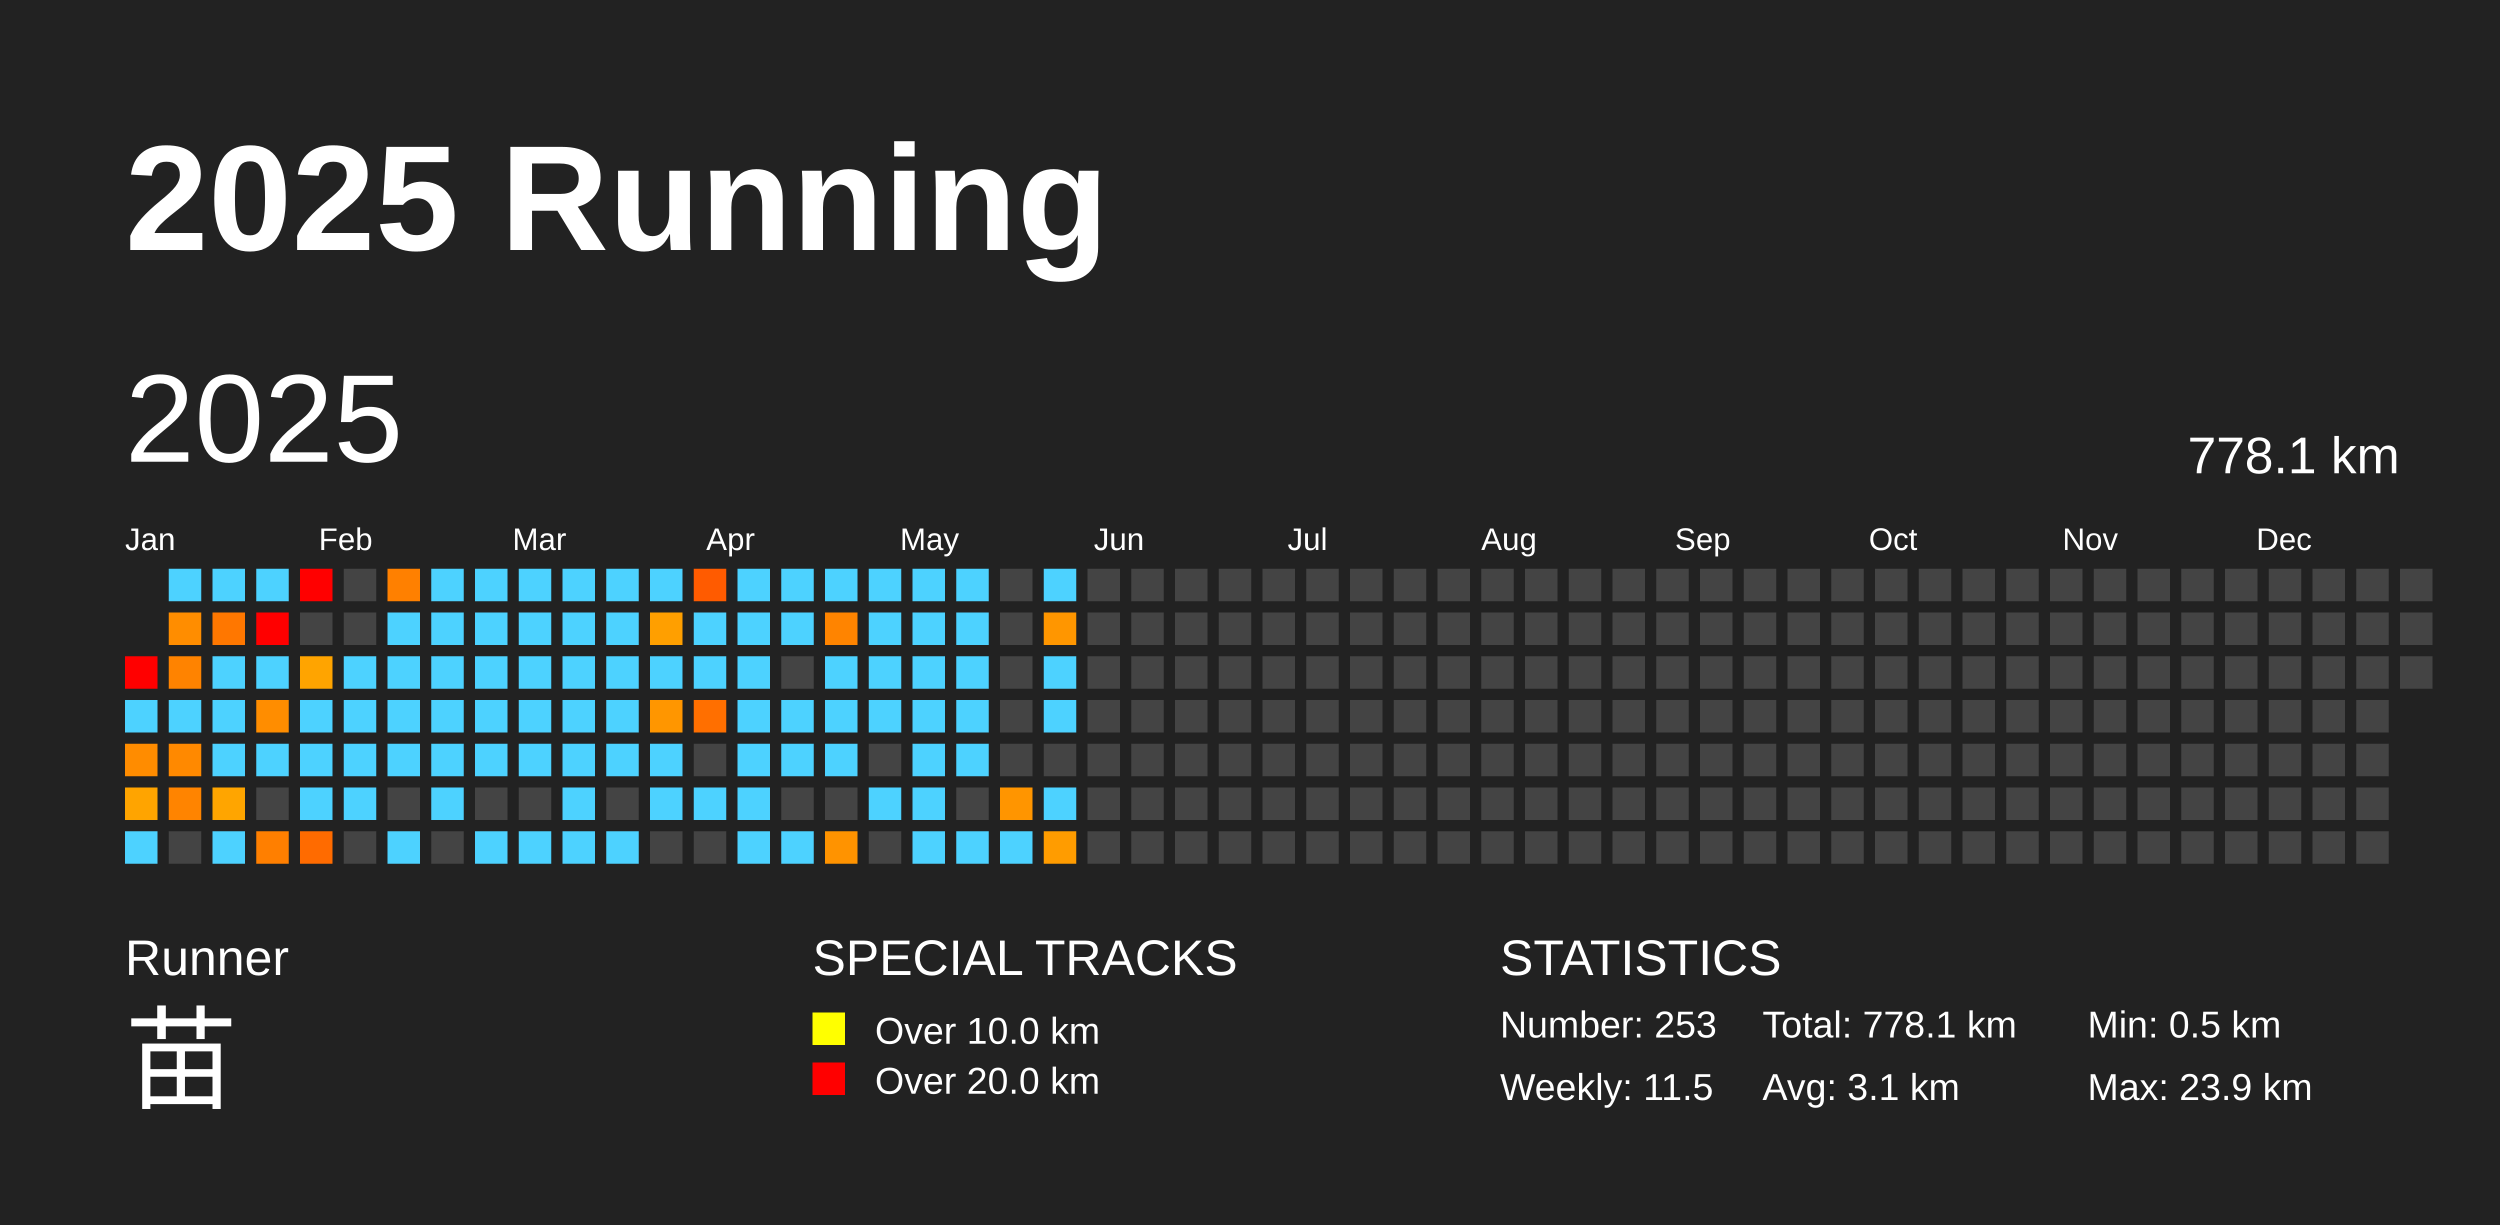
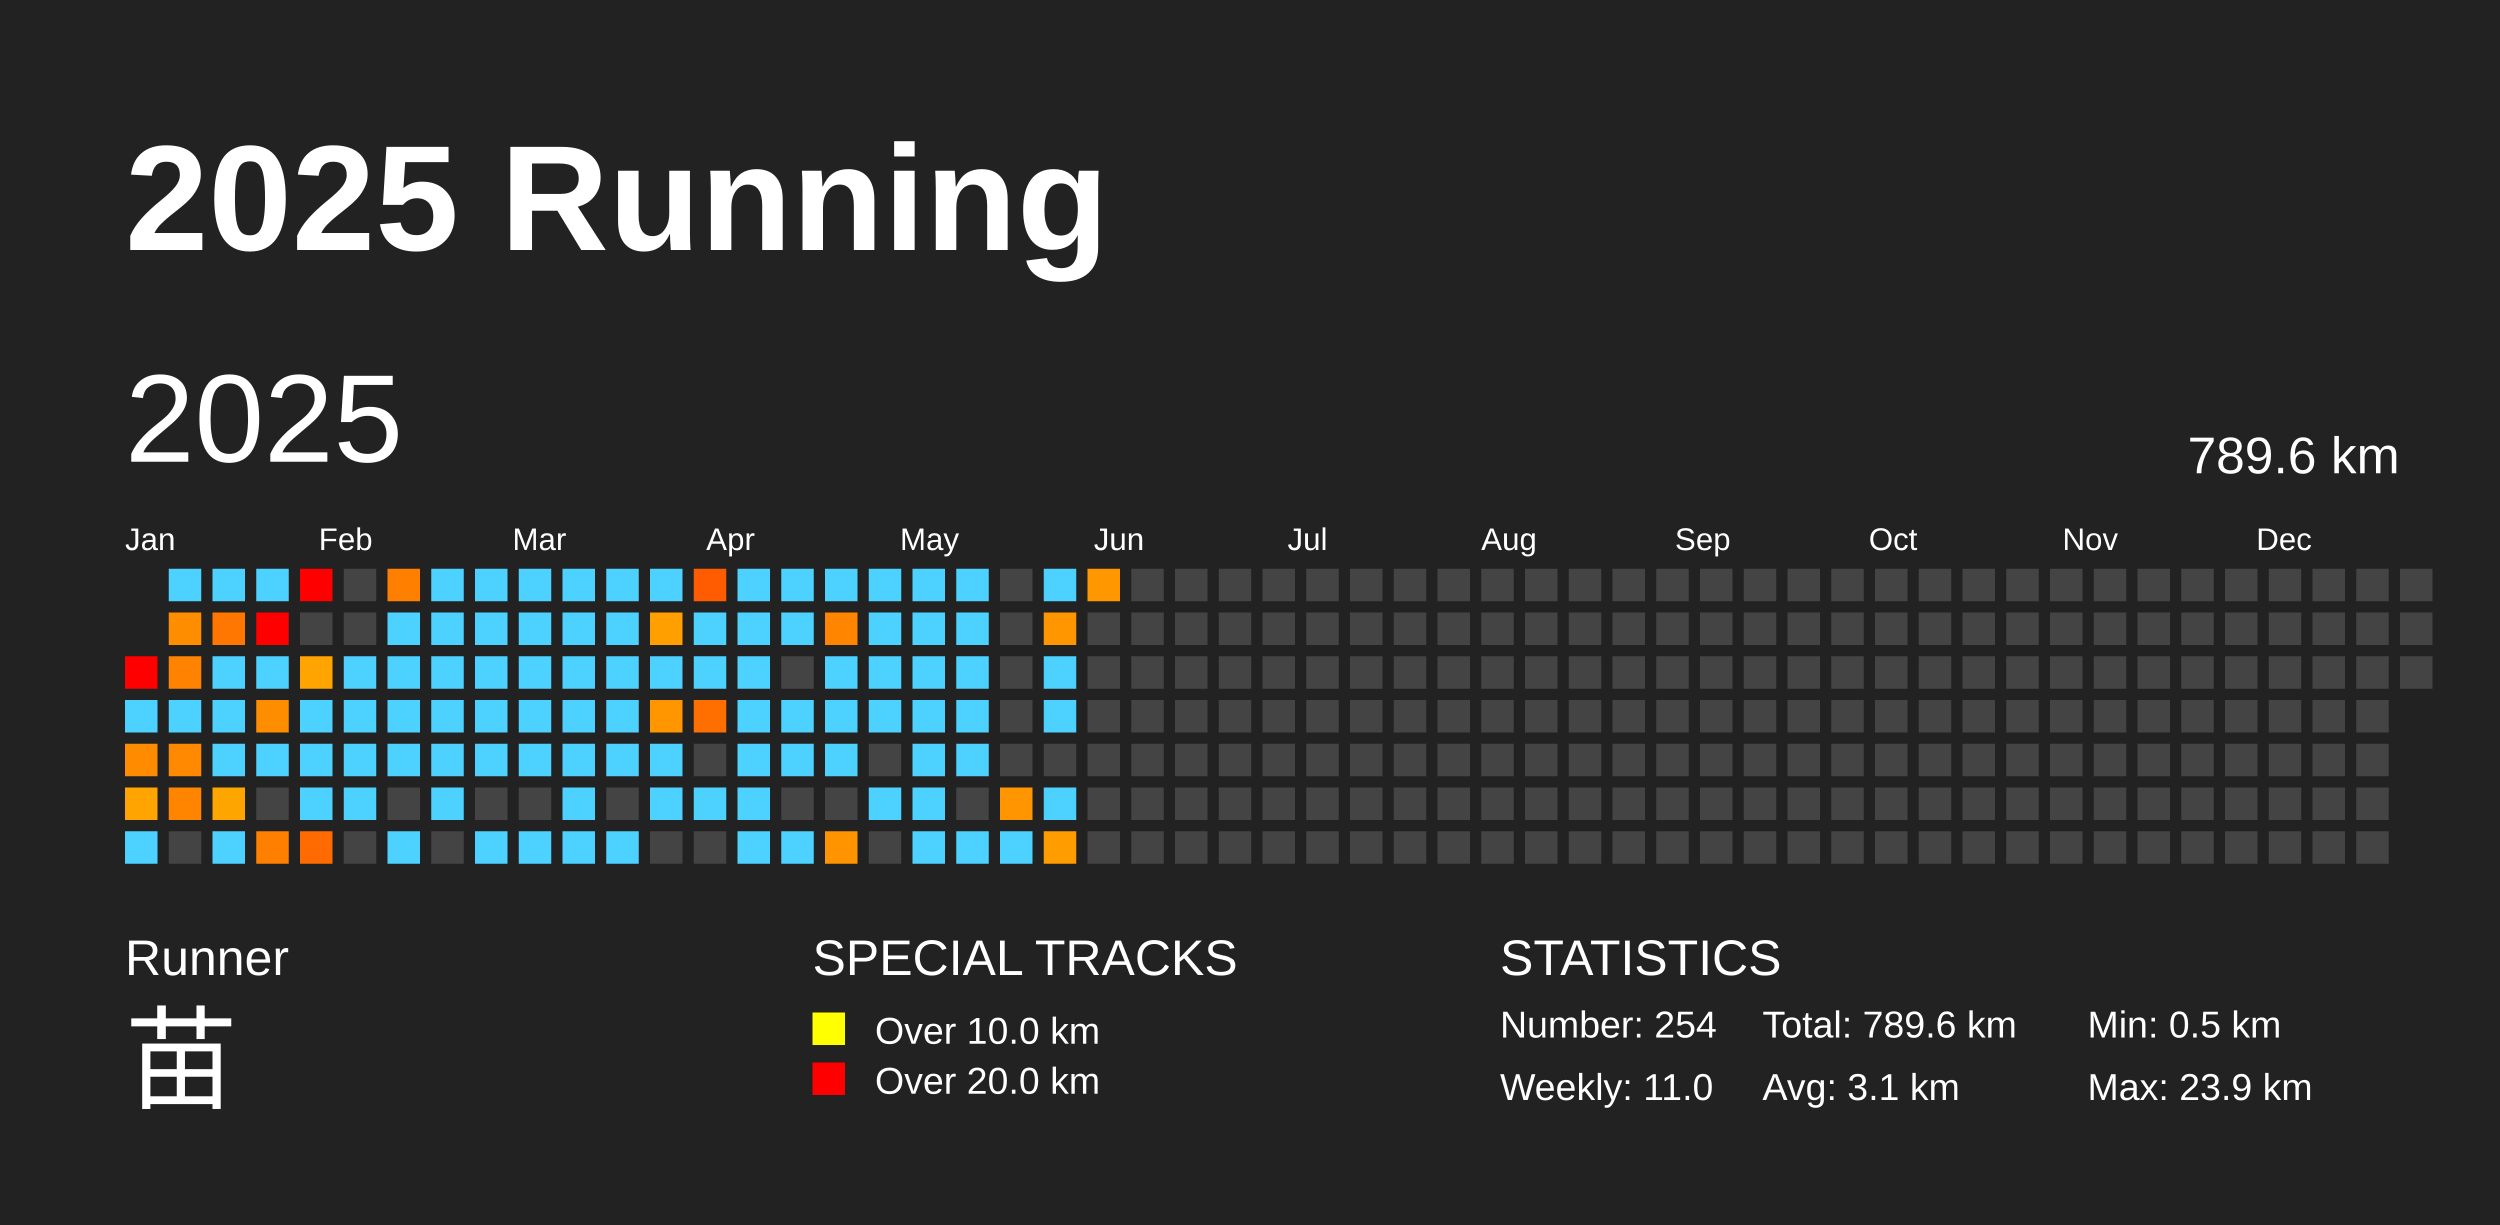
<svg xmlns="http://www.w3.org/2000/svg" baseProfile="full" height="98mm" version="1.1" viewBox="0,0,200,98" width="200mm">
  <defs />
  <rect fill="#222222" height="98" width="200" x="0" y="0" />
  <text fill="#FFFFFF" style="font-size:12px; font-family:Arial; font-weight:bold;" x="10" y="20">2025 Running</text>
  <text fill="#FFFFFF" style="font-size:4px; font-family:Arial" x="10" y="78">Runner</text>
  <text fill="#FFFFFF" style="font-size:9px; font-family:Arial" x="10" y="88">苗</text>
  <text fill="#FFFFFF" style="font-size:4px; font-family:Arial" x="65" y="78">SPECIAL TRACKS</text>
  <rect fill="yellow" height="2.6" width="2.6" x="65" y="81" />
  <text fill="#FFFFFF" style="font-size:3px; font-family:Arial" x="70" y="83.5">Over 10.0 km</text>
  <rect fill="red" height="2.6" width="2.6" x="65" y="85" />
  <text fill="#FFFFFF" style="font-size:3px; font-family:Arial" x="70" y="87.5">Over 20.0 km</text>
  <text fill="#FFFFFF" style="font-size:4px; font-family:Arial" x="120" y="78">STATISTICS</text>
-   <text fill="#FFFFFF" style="font-size:3px; font-family:Arial" x="120" y="83">Number: 253</text>
-   <text fill="#FFFFFF" style="font-size:3px; font-family:Arial" x="120" y="88">Weekly: 11.5</text>
-   <text fill="#FFFFFF" style="font-size:3px; font-family:Arial" x="141" y="83">Total: 778.1 km</text>
+   <text fill="#FFFFFF" style="font-size:3px; font-family:Arial" x="120" y="83">Number: 254</text>
+   <text fill="#FFFFFF" style="font-size:3px; font-family:Arial" x="120" y="88">Weekly: 11.0</text>
+   <text fill="#FFFFFF" style="font-size:3px; font-family:Arial" x="141" y="83">Total: 789.6 km</text>
  <text fill="#FFFFFF" style="font-size:3px; font-family:Arial" x="141" y="88">Avg: 3.1 km</text>
  <text fill="#FFFFFF" style="font-size:3px; font-family:Arial" x="167" y="83">Min: 0.5 km</text>
  <text fill="#FFFFFF" style="font-size:3px; font-family:Arial" x="167" y="88">Max: 23.9 km</text>
  <text dominant-baseline="hanging" fill="#FFFFFF" style="font-size:10.0px; font-family:Arial;" x="10" y="30">2025</text>
-   <text dominant-baseline="hanging" fill="#FFFFFF" style="font-size:4.125px; font-family:Arial;" x="175" y="35">778.1 km</text>
+   <text dominant-baseline="hanging" fill="#FFFFFF" style="font-size:4.125px; font-family:Arial;" x="175" y="35">789.6 km</text>
  <text fill="#FFFFFF" style="font-size:2.5px; font-family:Arial" x="10.0" y="44">Jan</text>
  <text fill="#FFFFFF" style="font-size:2.5px; font-family:Arial" x="25.5" y="44">Feb</text>
  <text fill="#FFFFFF" style="font-size:2.5px; font-family:Arial" x="41.0" y="44">Mar</text>
  <text fill="#FFFFFF" style="font-size:2.5px; font-family:Arial" x="56.5" y="44">Apr</text>
  <text fill="#FFFFFF" style="font-size:2.5px; font-family:Arial" x="72.0" y="44">May</text>
  <text fill="#FFFFFF" style="font-size:2.5px; font-family:Arial" x="87.5" y="44">Jun</text>
  <text fill="#FFFFFF" style="font-size:2.5px; font-family:Arial" x="103.0" y="44">Jul</text>
  <text fill="#FFFFFF" style="font-size:2.5px; font-family:Arial" x="118.5" y="44">Aug</text>
  <text fill="#FFFFFF" style="font-size:2.5px; font-family:Arial" x="134.0" y="44">Sep</text>
  <text fill="#FFFFFF" style="font-size:2.5px; font-family:Arial" x="149.5" y="44">Oct</text>
  <text fill="#FFFFFF" style="font-size:2.5px; font-family:Arial" x="165.0" y="44">Nov</text>
  <text fill="#FFFFFF" style="font-size:2.5px; font-family:Arial" x="180.5" y="44">Dec</text>
  <rect fill="red" height="2.6" width="2.6" x="10.0" y="52.5" />
  <rect fill="#4dd2ff" height="2.6" width="2.6" x="10.0" y="56.0" />
  <rect fill="#ff8c00" height="2.6" width="2.6" x="10.0" y="59.5" />
  <rect fill="#ffa400" height="2.6" width="2.6" x="10.0" y="63.0" />
  <rect fill="#4dd2ff" height="2.6" width="2.6" x="10.0" y="66.5" />
  <rect fill="#4dd2ff" height="2.6" width="2.6" x="13.5" y="45.5" />
  <rect fill="#ff8d00" height="2.6" width="2.6" x="13.5" y="49.0" />
  <rect fill="#ff8300" height="2.6" width="2.6" x="13.5" y="52.5" />
  <rect fill="#4dd2ff" height="2.6" width="2.6" x="13.5" y="56.0" />
  <rect fill="#ff8900" height="2.6" width="2.6" x="13.5" y="59.5" />
  <rect fill="#ff8400" height="2.6" width="2.6" x="13.5" y="63.0" />
  <rect fill="#444444" height="2.6" width="2.6" x="13.5" y="66.5" />
  <rect fill="#4dd2ff" height="2.6" width="2.6" x="17.0" y="45.5" />
  <rect fill="#ff7700" height="2.6" width="2.6" x="17.0" y="49.0" />
  <rect fill="#4dd2ff" height="2.6" width="2.6" x="17.0" y="52.5" />
  <rect fill="#4dd2ff" height="2.6" width="2.6" x="17.0" y="56.0" />
  <rect fill="#4dd2ff" height="2.6" width="2.6" x="17.0" y="59.5" />
  <rect fill="#ffa500" height="2.6" width="2.6" x="17.0" y="63.0" />
  <rect fill="#4dd2ff" height="2.6" width="2.6" x="17.0" y="66.5" />
  <rect fill="#4dd2ff" height="2.6" width="2.6" x="20.5" y="45.5" />
  <rect fill="red" height="2.6" width="2.6" x="20.5" y="49.0" />
  <rect fill="#4dd2ff" height="2.6" width="2.6" x="20.5" y="52.5" />
  <rect fill="#ff8d00" height="2.6" width="2.6" x="20.5" y="56.0" />
  <rect fill="#4dd2ff" height="2.6" width="2.6" x="20.5" y="59.5" />
  <rect fill="#444444" height="2.6" width="2.6" x="20.5" y="63.0" />
  <rect fill="#ff7f00" height="2.6" width="2.6" x="20.5" y="66.5" />
  <rect fill="red" height="2.6" width="2.6" x="24.0" y="45.5" />
  <rect fill="#444444" height="2.6" width="2.6" x="24.0" y="49.0" />
  <rect fill="#ffa400" height="2.6" width="2.6" x="24.0" y="52.5" />
  <rect fill="#4dd2ff" height="2.6" width="2.6" x="24.0" y="56.0" />
  <rect fill="#4dd2ff" height="2.6" width="2.6" x="24.0" y="59.5" />
  <rect fill="#4dd2ff" height="2.6" width="2.6" x="24.0" y="63.0" />
  <rect fill="#ff6b00" height="2.6" width="2.6" x="24.0" y="66.5" />
  <rect fill="#444444" height="2.6" width="2.6" x="27.5" y="45.5" />
  <rect fill="#444444" height="2.6" width="2.6" x="27.5" y="49.0" />
  <rect fill="#4dd2ff" height="2.6" width="2.6" x="27.5" y="52.5" />
  <rect fill="#4dd2ff" height="2.6" width="2.6" x="27.5" y="56.0" />
  <rect fill="#4dd2ff" height="2.6" width="2.6" x="27.5" y="59.5" />
  <rect fill="#4dd2ff" height="2.6" width="2.6" x="27.5" y="63.0" />
  <rect fill="#444444" height="2.6" width="2.6" x="27.5" y="66.5" />
  <rect fill="#ff8000" height="2.6" width="2.6" x="31.0" y="45.5" />
  <rect fill="#4dd2ff" height="2.6" width="2.6" x="31.0" y="49.0" />
  <rect fill="#4dd2ff" height="2.6" width="2.6" x="31.0" y="52.5" />
  <rect fill="#4dd2ff" height="2.6" width="2.6" x="31.0" y="56.0" />
  <rect fill="#4dd2ff" height="2.6" width="2.6" x="31.0" y="59.5" />
  <rect fill="#444444" height="2.6" width="2.6" x="31.0" y="63.0" />
  <rect fill="#4dd2ff" height="2.6" width="2.6" x="31.0" y="66.5" />
  <rect fill="#4dd2ff" height="2.6" width="2.6" x="34.5" y="45.5" />
  <rect fill="#4dd2ff" height="2.6" width="2.6" x="34.5" y="49.0" />
  <rect fill="#4dd2ff" height="2.6" width="2.6" x="34.5" y="52.5" />
  <rect fill="#4dd2ff" height="2.6" width="2.6" x="34.5" y="56.0" />
  <rect fill="#4dd2ff" height="2.6" width="2.6" x="34.5" y="59.5" />
  <rect fill="#4dd2ff" height="2.6" width="2.6" x="34.5" y="63.0" />
  <rect fill="#444444" height="2.6" width="2.6" x="34.5" y="66.5" />
  <rect fill="#4dd2ff" height="2.6" width="2.6" x="38.0" y="45.5" />
  <rect fill="#4dd2ff" height="2.6" width="2.6" x="38.0" y="49.0" />
  <rect fill="#4dd2ff" height="2.6" width="2.6" x="38.0" y="52.5" />
  <rect fill="#4dd2ff" height="2.6" width="2.6" x="38.0" y="56.0" />
  <rect fill="#4dd2ff" height="2.6" width="2.6" x="38.0" y="59.5" />
  <rect fill="#444444" height="2.6" width="2.6" x="38.0" y="63.0" />
  <rect fill="#4dd2ff" height="2.6" width="2.6" x="38.0" y="66.5" />
  <rect fill="#4dd2ff" height="2.6" width="2.6" x="41.5" y="45.5" />
  <rect fill="#4dd2ff" height="2.6" width="2.6" x="41.5" y="49.0" />
  <rect fill="#4dd2ff" height="2.6" width="2.6" x="41.5" y="52.5" />
  <rect fill="#4dd2ff" height="2.6" width="2.6" x="41.5" y="56.0" />
  <rect fill="#4dd2ff" height="2.6" width="2.6" x="41.5" y="59.5" />
  <rect fill="#444444" height="2.6" width="2.6" x="41.5" y="63.0" />
  <rect fill="#4dd2ff" height="2.6" width="2.6" x="41.5" y="66.5" />
  <rect fill="#4dd2ff" height="2.6" width="2.6" x="45.0" y="45.5" />
  <rect fill="#4dd2ff" height="2.6" width="2.6" x="45.0" y="49.0" />
  <rect fill="#4dd2ff" height="2.6" width="2.6" x="45.0" y="52.5" />
  <rect fill="#4dd2ff" height="2.6" width="2.6" x="45.0" y="56.0" />
  <rect fill="#4dd2ff" height="2.6" width="2.6" x="45.0" y="59.5" />
  <rect fill="#4dd2ff" height="2.6" width="2.6" x="45.0" y="63.0" />
  <rect fill="#4dd2ff" height="2.6" width="2.6" x="45.0" y="66.5" />
  <rect fill="#4dd2ff" height="2.6" width="2.6" x="48.5" y="45.5" />
  <rect fill="#4dd2ff" height="2.6" width="2.6" x="48.5" y="49.0" />
  <rect fill="#4dd2ff" height="2.6" width="2.6" x="48.5" y="52.5" />
  <rect fill="#4dd2ff" height="2.6" width="2.6" x="48.5" y="56.0" />
  <rect fill="#4dd2ff" height="2.6" width="2.6" x="48.5" y="59.5" />
  <rect fill="#444444" height="2.6" width="2.6" x="48.5" y="63.0" />
  <rect fill="#4dd2ff" height="2.6" width="2.6" x="48.5" y="66.5" />
  <rect fill="#4dd2ff" height="2.6" width="2.6" x="52.0" y="45.5" />
  <rect fill="#ff9f00" height="2.6" width="2.6" x="52.0" y="49.0" />
  <rect fill="#4dd2ff" height="2.6" width="2.6" x="52.0" y="52.5" />
  <rect fill="#ff9600" height="2.6" width="2.6" x="52.0" y="56.0" />
  <rect fill="#4dd2ff" height="2.6" width="2.6" x="52.0" y="59.5" />
  <rect fill="#4dd2ff" height="2.6" width="2.6" x="52.0" y="63.0" />
  <rect fill="#444444" height="2.6" width="2.6" x="52.0" y="66.5" />
  <rect fill="#ff5b00" height="2.6" width="2.6" x="55.5" y="45.5" />
  <rect fill="#4dd2ff" height="2.6" width="2.6" x="55.5" y="49.0" />
  <rect fill="#4dd2ff" height="2.6" width="2.6" x="55.5" y="52.5" />
  <rect fill="#ff6f00" height="2.6" width="2.6" x="55.5" y="56.0" />
  <rect fill="#444444" height="2.6" width="2.6" x="55.5" y="59.5" />
  <rect fill="#4dd2ff" height="2.6" width="2.6" x="55.5" y="63.0" />
  <rect fill="#444444" height="2.6" width="2.6" x="55.5" y="66.5" />
  <rect fill="#4dd2ff" height="2.6" width="2.6" x="59.0" y="45.5" />
  <rect fill="#4dd2ff" height="2.6" width="2.6" x="59.0" y="49.0" />
  <rect fill="#4dd2ff" height="2.6" width="2.6" x="59.0" y="52.5" />
  <rect fill="#4dd2ff" height="2.6" width="2.6" x="59.0" y="56.0" />
  <rect fill="#4dd2ff" height="2.6" width="2.6" x="59.0" y="59.5" />
  <rect fill="#4dd2ff" height="2.6" width="2.6" x="59.0" y="63.0" />
  <rect fill="#4dd2ff" height="2.6" width="2.6" x="59.0" y="66.5" />
  <rect fill="#4dd2ff" height="2.6" width="2.6" x="62.5" y="45.5" />
  <rect fill="#4dd2ff" height="2.6" width="2.6" x="62.5" y="49.0" />
  <rect fill="#444444" height="2.6" width="2.6" x="62.5" y="52.5" />
  <rect fill="#4dd2ff" height="2.6" width="2.6" x="62.5" y="56.0" />
  <rect fill="#4dd2ff" height="2.6" width="2.6" x="62.5" y="59.5" />
  <rect fill="#444444" height="2.6" width="2.6" x="62.5" y="63.0" />
  <rect fill="#4dd2ff" height="2.6" width="2.6" x="62.5" y="66.5" />
  <rect fill="#4dd2ff" height="2.6" width="2.6" x="66.0" y="45.5" />
  <rect fill="#ff8400" height="2.6" width="2.6" x="66.0" y="49.0" />
  <rect fill="#4dd2ff" height="2.6" width="2.6" x="66.0" y="52.5" />
  <rect fill="#4dd2ff" height="2.6" width="2.6" x="66.0" y="56.0" />
  <rect fill="#4dd2ff" height="2.6" width="2.6" x="66.0" y="59.5" />
  <rect fill="#444444" height="2.6" width="2.6" x="66.0" y="63.0" />
  <rect fill="#ff9300" height="2.6" width="2.6" x="66.0" y="66.5" />
  <rect fill="#4dd2ff" height="2.6" width="2.6" x="69.5" y="45.5" />
  <rect fill="#4dd2ff" height="2.6" width="2.6" x="69.5" y="49.0" />
  <rect fill="#4dd2ff" height="2.6" width="2.6" x="69.5" y="52.5" />
  <rect fill="#4dd2ff" height="2.6" width="2.6" x="69.5" y="56.0" />
  <rect fill="#444444" height="2.6" width="2.6" x="69.5" y="59.5" />
  <rect fill="#4dd2ff" height="2.6" width="2.6" x="69.5" y="63.0" />
  <rect fill="#444444" height="2.6" width="2.6" x="69.5" y="66.5" />
  <rect fill="#4dd2ff" height="2.6" width="2.6" x="73.0" y="45.5" />
  <rect fill="#4dd2ff" height="2.6" width="2.6" x="73.0" y="49.0" />
  <rect fill="#4dd2ff" height="2.6" width="2.6" x="73.0" y="52.5" />
  <rect fill="#4dd2ff" height="2.6" width="2.6" x="73.0" y="56.0" />
  <rect fill="#4dd2ff" height="2.6" width="2.6" x="73.0" y="59.5" />
  <rect fill="#4dd2ff" height="2.6" width="2.6" x="73.0" y="63.0" />
  <rect fill="#4dd2ff" height="2.6" width="2.6" x="73.0" y="66.5" />
  <rect fill="#4dd2ff" height="2.6" width="2.6" x="76.5" y="45.5" />
  <rect fill="#4dd2ff" height="2.6" width="2.6" x="76.5" y="49.0" />
  <rect fill="#4dd2ff" height="2.6" width="2.6" x="76.5" y="52.5" />
  <rect fill="#4dd2ff" height="2.6" width="2.6" x="76.5" y="56.0" />
  <rect fill="#4dd2ff" height="2.6" width="2.6" x="76.5" y="59.5" />
  <rect fill="#444444" height="2.6" width="2.6" x="76.5" y="63.0" />
  <rect fill="#4dd2ff" height="2.6" width="2.6" x="76.5" y="66.5" />
  <rect fill="#444444" height="2.6" width="2.6" x="80.0" y="45.5" />
  <rect fill="#444444" height="2.6" width="2.6" x="80.0" y="49.0" />
  <rect fill="#444444" height="2.6" width="2.6" x="80.0" y="52.5" />
  <rect fill="#444444" height="2.6" width="2.6" x="80.0" y="56.0" />
  <rect fill="#444444" height="2.6" width="2.6" x="80.0" y="59.5" />
  <rect fill="#ff9500" height="2.6" width="2.6" x="80.0" y="63.0" />
  <rect fill="#4dd2ff" height="2.6" width="2.6" x="80.0" y="66.5" />
  <rect fill="#4dd2ff" height="2.6" width="2.6" x="83.5" y="45.5" />
  <rect fill="#ff9600" height="2.6" width="2.6" x="83.5" y="49.0" />
  <rect fill="#4dd2ff" height="2.6" width="2.6" x="83.5" y="52.5" />
  <rect fill="#4dd2ff" height="2.6" width="2.6" x="83.5" y="56.0" />
  <rect fill="#444444" height="2.6" width="2.6" x="83.5" y="59.5" />
  <rect fill="#4dd2ff" height="2.6" width="2.6" x="83.5" y="63.0" />
  <rect fill="#ff9c00" height="2.6" width="2.6" x="83.5" y="66.5" />
-   <rect fill="#444444" height="2.6" width="2.6" x="87.0" y="45.5" />
+   <rect fill="#ff9700" height="2.6" width="2.6" x="87.0" y="45.5" />
  <rect fill="#444444" height="2.6" width="2.6" x="87.0" y="49.0" />
  <rect fill="#444444" height="2.6" width="2.6" x="87.0" y="52.5" />
  <rect fill="#444444" height="2.6" width="2.6" x="87.0" y="56.0" />
  <rect fill="#444444" height="2.6" width="2.6" x="87.0" y="59.5" />
  <rect fill="#444444" height="2.6" width="2.6" x="87.0" y="63.0" />
  <rect fill="#444444" height="2.6" width="2.6" x="87.0" y="66.5" />
  <rect fill="#444444" height="2.6" width="2.6" x="90.5" y="45.5" />
  <rect fill="#444444" height="2.6" width="2.6" x="90.5" y="49.0" />
  <rect fill="#444444" height="2.6" width="2.6" x="90.5" y="52.5" />
  <rect fill="#444444" height="2.6" width="2.6" x="90.5" y="56.0" />
  <rect fill="#444444" height="2.6" width="2.6" x="90.5" y="59.5" />
  <rect fill="#444444" height="2.6" width="2.6" x="90.5" y="63.0" />
  <rect fill="#444444" height="2.6" width="2.6" x="90.5" y="66.5" />
  <rect fill="#444444" height="2.6" width="2.6" x="94.0" y="45.5" />
  <rect fill="#444444" height="2.6" width="2.6" x="94.0" y="49.0" />
  <rect fill="#444444" height="2.6" width="2.6" x="94.0" y="52.5" />
  <rect fill="#444444" height="2.6" width="2.6" x="94.0" y="56.0" />
  <rect fill="#444444" height="2.6" width="2.6" x="94.0" y="59.5" />
  <rect fill="#444444" height="2.6" width="2.6" x="94.0" y="63.0" />
  <rect fill="#444444" height="2.6" width="2.6" x="94.0" y="66.5" />
  <rect fill="#444444" height="2.6" width="2.6" x="97.5" y="45.5" />
  <rect fill="#444444" height="2.6" width="2.6" x="97.5" y="49.0" />
  <rect fill="#444444" height="2.6" width="2.6" x="97.5" y="52.5" />
  <rect fill="#444444" height="2.6" width="2.6" x="97.5" y="56.0" />
  <rect fill="#444444" height="2.6" width="2.6" x="97.5" y="59.5" />
  <rect fill="#444444" height="2.6" width="2.6" x="97.5" y="63.0" />
  <rect fill="#444444" height="2.6" width="2.6" x="97.5" y="66.5" />
  <rect fill="#444444" height="2.6" width="2.6" x="101.0" y="45.5" />
  <rect fill="#444444" height="2.6" width="2.6" x="101.0" y="49.0" />
  <rect fill="#444444" height="2.6" width="2.6" x="101.0" y="52.5" />
  <rect fill="#444444" height="2.6" width="2.6" x="101.0" y="56.0" />
  <rect fill="#444444" height="2.6" width="2.6" x="101.0" y="59.5" />
  <rect fill="#444444" height="2.6" width="2.6" x="101.0" y="63.0" />
  <rect fill="#444444" height="2.6" width="2.6" x="101.0" y="66.5" />
  <rect fill="#444444" height="2.6" width="2.6" x="104.5" y="45.5" />
  <rect fill="#444444" height="2.6" width="2.6" x="104.5" y="49.0" />
  <rect fill="#444444" height="2.6" width="2.6" x="104.5" y="52.5" />
  <rect fill="#444444" height="2.6" width="2.6" x="104.5" y="56.0" />
  <rect fill="#444444" height="2.6" width="2.6" x="104.5" y="59.5" />
  <rect fill="#444444" height="2.6" width="2.6" x="104.5" y="63.0" />
  <rect fill="#444444" height="2.6" width="2.6" x="104.5" y="66.5" />
  <rect fill="#444444" height="2.6" width="2.6" x="108.0" y="45.5" />
  <rect fill="#444444" height="2.6" width="2.6" x="108.0" y="49.0" />
  <rect fill="#444444" height="2.6" width="2.6" x="108.0" y="52.5" />
  <rect fill="#444444" height="2.6" width="2.6" x="108.0" y="56.0" />
  <rect fill="#444444" height="2.6" width="2.6" x="108.0" y="59.5" />
  <rect fill="#444444" height="2.6" width="2.6" x="108.0" y="63.0" />
  <rect fill="#444444" height="2.6" width="2.6" x="108.0" y="66.5" />
  <rect fill="#444444" height="2.6" width="2.6" x="111.5" y="45.5" />
  <rect fill="#444444" height="2.6" width="2.6" x="111.5" y="49.0" />
  <rect fill="#444444" height="2.6" width="2.6" x="111.5" y="52.5" />
  <rect fill="#444444" height="2.6" width="2.6" x="111.5" y="56.0" />
  <rect fill="#444444" height="2.6" width="2.6" x="111.5" y="59.5" />
  <rect fill="#444444" height="2.6" width="2.6" x="111.5" y="63.0" />
  <rect fill="#444444" height="2.6" width="2.6" x="111.5" y="66.5" />
  <rect fill="#444444" height="2.6" width="2.6" x="115.0" y="45.5" />
  <rect fill="#444444" height="2.6" width="2.6" x="115.0" y="49.0" />
  <rect fill="#444444" height="2.6" width="2.6" x="115.0" y="52.5" />
  <rect fill="#444444" height="2.6" width="2.6" x="115.0" y="56.0" />
  <rect fill="#444444" height="2.6" width="2.6" x="115.0" y="59.5" />
  <rect fill="#444444" height="2.6" width="2.6" x="115.0" y="63.0" />
  <rect fill="#444444" height="2.6" width="2.6" x="115.0" y="66.5" />
  <rect fill="#444444" height="2.6" width="2.6" x="118.5" y="45.5" />
  <rect fill="#444444" height="2.6" width="2.6" x="118.5" y="49.0" />
  <rect fill="#444444" height="2.6" width="2.6" x="118.5" y="52.5" />
  <rect fill="#444444" height="2.6" width="2.6" x="118.5" y="56.0" />
  <rect fill="#444444" height="2.6" width="2.6" x="118.5" y="59.5" />
  <rect fill="#444444" height="2.6" width="2.6" x="118.5" y="63.0" />
  <rect fill="#444444" height="2.6" width="2.6" x="118.5" y="66.5" />
  <rect fill="#444444" height="2.6" width="2.6" x="122.0" y="45.5" />
  <rect fill="#444444" height="2.6" width="2.6" x="122.0" y="49.0" />
  <rect fill="#444444" height="2.6" width="2.6" x="122.0" y="52.5" />
  <rect fill="#444444" height="2.6" width="2.6" x="122.0" y="56.0" />
  <rect fill="#444444" height="2.6" width="2.6" x="122.0" y="59.5" />
  <rect fill="#444444" height="2.6" width="2.6" x="122.0" y="63.0" />
  <rect fill="#444444" height="2.6" width="2.6" x="122.0" y="66.5" />
  <rect fill="#444444" height="2.6" width="2.6" x="125.5" y="45.5" />
  <rect fill="#444444" height="2.6" width="2.6" x="125.5" y="49.0" />
  <rect fill="#444444" height="2.6" width="2.6" x="125.5" y="52.5" />
  <rect fill="#444444" height="2.6" width="2.6" x="125.5" y="56.0" />
  <rect fill="#444444" height="2.6" width="2.6" x="125.5" y="59.5" />
  <rect fill="#444444" height="2.6" width="2.6" x="125.5" y="63.0" />
  <rect fill="#444444" height="2.6" width="2.6" x="125.5" y="66.5" />
  <rect fill="#444444" height="2.6" width="2.6" x="129.0" y="45.5" />
  <rect fill="#444444" height="2.6" width="2.6" x="129.0" y="49.0" />
  <rect fill="#444444" height="2.6" width="2.6" x="129.0" y="52.5" />
  <rect fill="#444444" height="2.6" width="2.6" x="129.0" y="56.0" />
  <rect fill="#444444" height="2.6" width="2.6" x="129.0" y="59.5" />
  <rect fill="#444444" height="2.6" width="2.6" x="129.0" y="63.0" />
  <rect fill="#444444" height="2.6" width="2.6" x="129.0" y="66.5" />
  <rect fill="#444444" height="2.6" width="2.6" x="132.5" y="45.5" />
  <rect fill="#444444" height="2.6" width="2.6" x="132.5" y="49.0" />
  <rect fill="#444444" height="2.6" width="2.6" x="132.5" y="52.5" />
  <rect fill="#444444" height="2.6" width="2.6" x="132.5" y="56.0" />
  <rect fill="#444444" height="2.6" width="2.6" x="132.5" y="59.5" />
  <rect fill="#444444" height="2.6" width="2.6" x="132.5" y="63.0" />
  <rect fill="#444444" height="2.6" width="2.6" x="132.5" y="66.5" />
  <rect fill="#444444" height="2.6" width="2.6" x="136.0" y="45.5" />
  <rect fill="#444444" height="2.6" width="2.6" x="136.0" y="49.0" />
  <rect fill="#444444" height="2.6" width="2.6" x="136.0" y="52.5" />
  <rect fill="#444444" height="2.6" width="2.6" x="136.0" y="56.0" />
  <rect fill="#444444" height="2.6" width="2.6" x="136.0" y="59.5" />
  <rect fill="#444444" height="2.6" width="2.6" x="136.0" y="63.0" />
  <rect fill="#444444" height="2.6" width="2.6" x="136.0" y="66.5" />
  <rect fill="#444444" height="2.6" width="2.6" x="139.5" y="45.5" />
  <rect fill="#444444" height="2.6" width="2.6" x="139.5" y="49.0" />
  <rect fill="#444444" height="2.6" width="2.6" x="139.5" y="52.5" />
  <rect fill="#444444" height="2.6" width="2.6" x="139.5" y="56.0" />
  <rect fill="#444444" height="2.6" width="2.6" x="139.5" y="59.5" />
  <rect fill="#444444" height="2.6" width="2.6" x="139.5" y="63.0" />
  <rect fill="#444444" height="2.6" width="2.6" x="139.5" y="66.5" />
  <rect fill="#444444" height="2.6" width="2.6" x="143.0" y="45.5" />
  <rect fill="#444444" height="2.6" width="2.6" x="143.0" y="49.0" />
  <rect fill="#444444" height="2.6" width="2.6" x="143.0" y="52.5" />
  <rect fill="#444444" height="2.6" width="2.6" x="143.0" y="56.0" />
  <rect fill="#444444" height="2.6" width="2.6" x="143.0" y="59.5" />
  <rect fill="#444444" height="2.6" width="2.6" x="143.0" y="63.0" />
  <rect fill="#444444" height="2.6" width="2.6" x="143.0" y="66.5" />
  <rect fill="#444444" height="2.6" width="2.6" x="146.5" y="45.5" />
  <rect fill="#444444" height="2.6" width="2.6" x="146.5" y="49.0" />
  <rect fill="#444444" height="2.6" width="2.6" x="146.5" y="52.5" />
  <rect fill="#444444" height="2.6" width="2.6" x="146.5" y="56.0" />
  <rect fill="#444444" height="2.6" width="2.6" x="146.5" y="59.5" />
  <rect fill="#444444" height="2.6" width="2.6" x="146.5" y="63.0" />
  <rect fill="#444444" height="2.6" width="2.6" x="146.5" y="66.5" />
  <rect fill="#444444" height="2.6" width="2.6" x="150.0" y="45.5" />
  <rect fill="#444444" height="2.6" width="2.6" x="150.0" y="49.0" />
  <rect fill="#444444" height="2.6" width="2.6" x="150.0" y="52.5" />
  <rect fill="#444444" height="2.6" width="2.6" x="150.0" y="56.0" />
  <rect fill="#444444" height="2.6" width="2.6" x="150.0" y="59.5" />
  <rect fill="#444444" height="2.6" width="2.6" x="150.0" y="63.0" />
  <rect fill="#444444" height="2.6" width="2.6" x="150.0" y="66.5" />
  <rect fill="#444444" height="2.6" width="2.6" x="153.5" y="45.5" />
  <rect fill="#444444" height="2.6" width="2.6" x="153.5" y="49.0" />
  <rect fill="#444444" height="2.6" width="2.6" x="153.5" y="52.5" />
  <rect fill="#444444" height="2.6" width="2.6" x="153.5" y="56.0" />
  <rect fill="#444444" height="2.6" width="2.6" x="153.5" y="59.5" />
  <rect fill="#444444" height="2.6" width="2.6" x="153.5" y="63.0" />
  <rect fill="#444444" height="2.6" width="2.6" x="153.5" y="66.5" />
  <rect fill="#444444" height="2.6" width="2.6" x="157.0" y="45.5" />
  <rect fill="#444444" height="2.6" width="2.6" x="157.0" y="49.0" />
  <rect fill="#444444" height="2.6" width="2.6" x="157.0" y="52.5" />
  <rect fill="#444444" height="2.6" width="2.6" x="157.0" y="56.0" />
  <rect fill="#444444" height="2.6" width="2.6" x="157.0" y="59.5" />
  <rect fill="#444444" height="2.6" width="2.6" x="157.0" y="63.0" />
  <rect fill="#444444" height="2.6" width="2.6" x="157.0" y="66.5" />
  <rect fill="#444444" height="2.6" width="2.6" x="160.5" y="45.5" />
  <rect fill="#444444" height="2.6" width="2.6" x="160.5" y="49.0" />
  <rect fill="#444444" height="2.6" width="2.6" x="160.5" y="52.5" />
  <rect fill="#444444" height="2.6" width="2.6" x="160.5" y="56.0" />
  <rect fill="#444444" height="2.6" width="2.6" x="160.5" y="59.5" />
  <rect fill="#444444" height="2.6" width="2.6" x="160.5" y="63.0" />
  <rect fill="#444444" height="2.6" width="2.6" x="160.5" y="66.5" />
  <rect fill="#444444" height="2.6" width="2.6" x="164.0" y="45.5" />
  <rect fill="#444444" height="2.6" width="2.6" x="164.0" y="49.0" />
  <rect fill="#444444" height="2.6" width="2.6" x="164.0" y="52.5" />
  <rect fill="#444444" height="2.6" width="2.6" x="164.0" y="56.0" />
  <rect fill="#444444" height="2.6" width="2.6" x="164.0" y="59.5" />
  <rect fill="#444444" height="2.6" width="2.6" x="164.0" y="63.0" />
  <rect fill="#444444" height="2.6" width="2.6" x="164.0" y="66.5" />
  <rect fill="#444444" height="2.6" width="2.6" x="167.5" y="45.5" />
  <rect fill="#444444" height="2.6" width="2.6" x="167.5" y="49.0" />
  <rect fill="#444444" height="2.6" width="2.6" x="167.5" y="52.5" />
  <rect fill="#444444" height="2.6" width="2.6" x="167.5" y="56.0" />
  <rect fill="#444444" height="2.6" width="2.6" x="167.5" y="59.5" />
  <rect fill="#444444" height="2.6" width="2.6" x="167.5" y="63.0" />
  <rect fill="#444444" height="2.6" width="2.6" x="167.5" y="66.5" />
  <rect fill="#444444" height="2.6" width="2.6" x="171.0" y="45.5" />
  <rect fill="#444444" height="2.6" width="2.6" x="171.0" y="49.0" />
  <rect fill="#444444" height="2.6" width="2.6" x="171.0" y="52.5" />
  <rect fill="#444444" height="2.6" width="2.6" x="171.0" y="56.0" />
  <rect fill="#444444" height="2.6" width="2.6" x="171.0" y="59.5" />
  <rect fill="#444444" height="2.6" width="2.6" x="171.0" y="63.0" />
  <rect fill="#444444" height="2.6" width="2.6" x="171.0" y="66.5" />
  <rect fill="#444444" height="2.6" width="2.6" x="174.5" y="45.5" />
  <rect fill="#444444" height="2.6" width="2.6" x="174.5" y="49.0" />
  <rect fill="#444444" height="2.6" width="2.6" x="174.5" y="52.5" />
  <rect fill="#444444" height="2.6" width="2.6" x="174.5" y="56.0" />
  <rect fill="#444444" height="2.6" width="2.6" x="174.5" y="59.5" />
  <rect fill="#444444" height="2.6" width="2.6" x="174.5" y="63.0" />
  <rect fill="#444444" height="2.6" width="2.6" x="174.5" y="66.5" />
  <rect fill="#444444" height="2.6" width="2.6" x="178.0" y="45.5" />
  <rect fill="#444444" height="2.6" width="2.6" x="178.0" y="49.0" />
  <rect fill="#444444" height="2.6" width="2.6" x="178.0" y="52.5" />
  <rect fill="#444444" height="2.6" width="2.6" x="178.0" y="56.0" />
  <rect fill="#444444" height="2.6" width="2.6" x="178.0" y="59.5" />
  <rect fill="#444444" height="2.6" width="2.6" x="178.0" y="63.0" />
  <rect fill="#444444" height="2.6" width="2.6" x="178.0" y="66.5" />
  <rect fill="#444444" height="2.6" width="2.6" x="181.5" y="45.5" />
  <rect fill="#444444" height="2.6" width="2.6" x="181.5" y="49.0" />
  <rect fill="#444444" height="2.6" width="2.6" x="181.5" y="52.5" />
  <rect fill="#444444" height="2.6" width="2.6" x="181.5" y="56.0" />
  <rect fill="#444444" height="2.6" width="2.6" x="181.5" y="59.5" />
  <rect fill="#444444" height="2.6" width="2.6" x="181.5" y="63.0" />
  <rect fill="#444444" height="2.6" width="2.6" x="181.5" y="66.5" />
  <rect fill="#444444" height="2.6" width="2.6" x="185.0" y="45.5" />
  <rect fill="#444444" height="2.6" width="2.6" x="185.0" y="49.0" />
  <rect fill="#444444" height="2.6" width="2.6" x="185.0" y="52.5" />
  <rect fill="#444444" height="2.6" width="2.6" x="185.0" y="56.0" />
  <rect fill="#444444" height="2.6" width="2.6" x="185.0" y="59.5" />
  <rect fill="#444444" height="2.6" width="2.6" x="185.0" y="63.0" />
  <rect fill="#444444" height="2.6" width="2.6" x="185.0" y="66.5" />
  <rect fill="#444444" height="2.6" width="2.6" x="188.5" y="45.5" />
  <rect fill="#444444" height="2.6" width="2.6" x="188.5" y="49.0" />
  <rect fill="#444444" height="2.6" width="2.6" x="188.5" y="52.5" />
  <rect fill="#444444" height="2.6" width="2.6" x="188.5" y="56.0" />
  <rect fill="#444444" height="2.6" width="2.6" x="188.5" y="59.5" />
  <rect fill="#444444" height="2.6" width="2.6" x="188.5" y="63.0" />
  <rect fill="#444444" height="2.6" width="2.6" x="188.5" y="66.5" />
  <rect fill="#444444" height="2.6" width="2.6" x="192.0" y="45.5" />
  <rect fill="#444444" height="2.6" width="2.6" x="192.0" y="49.0" />
  <rect fill="#444444" height="2.6" width="2.6" x="192.0" y="52.5" />
</svg>
